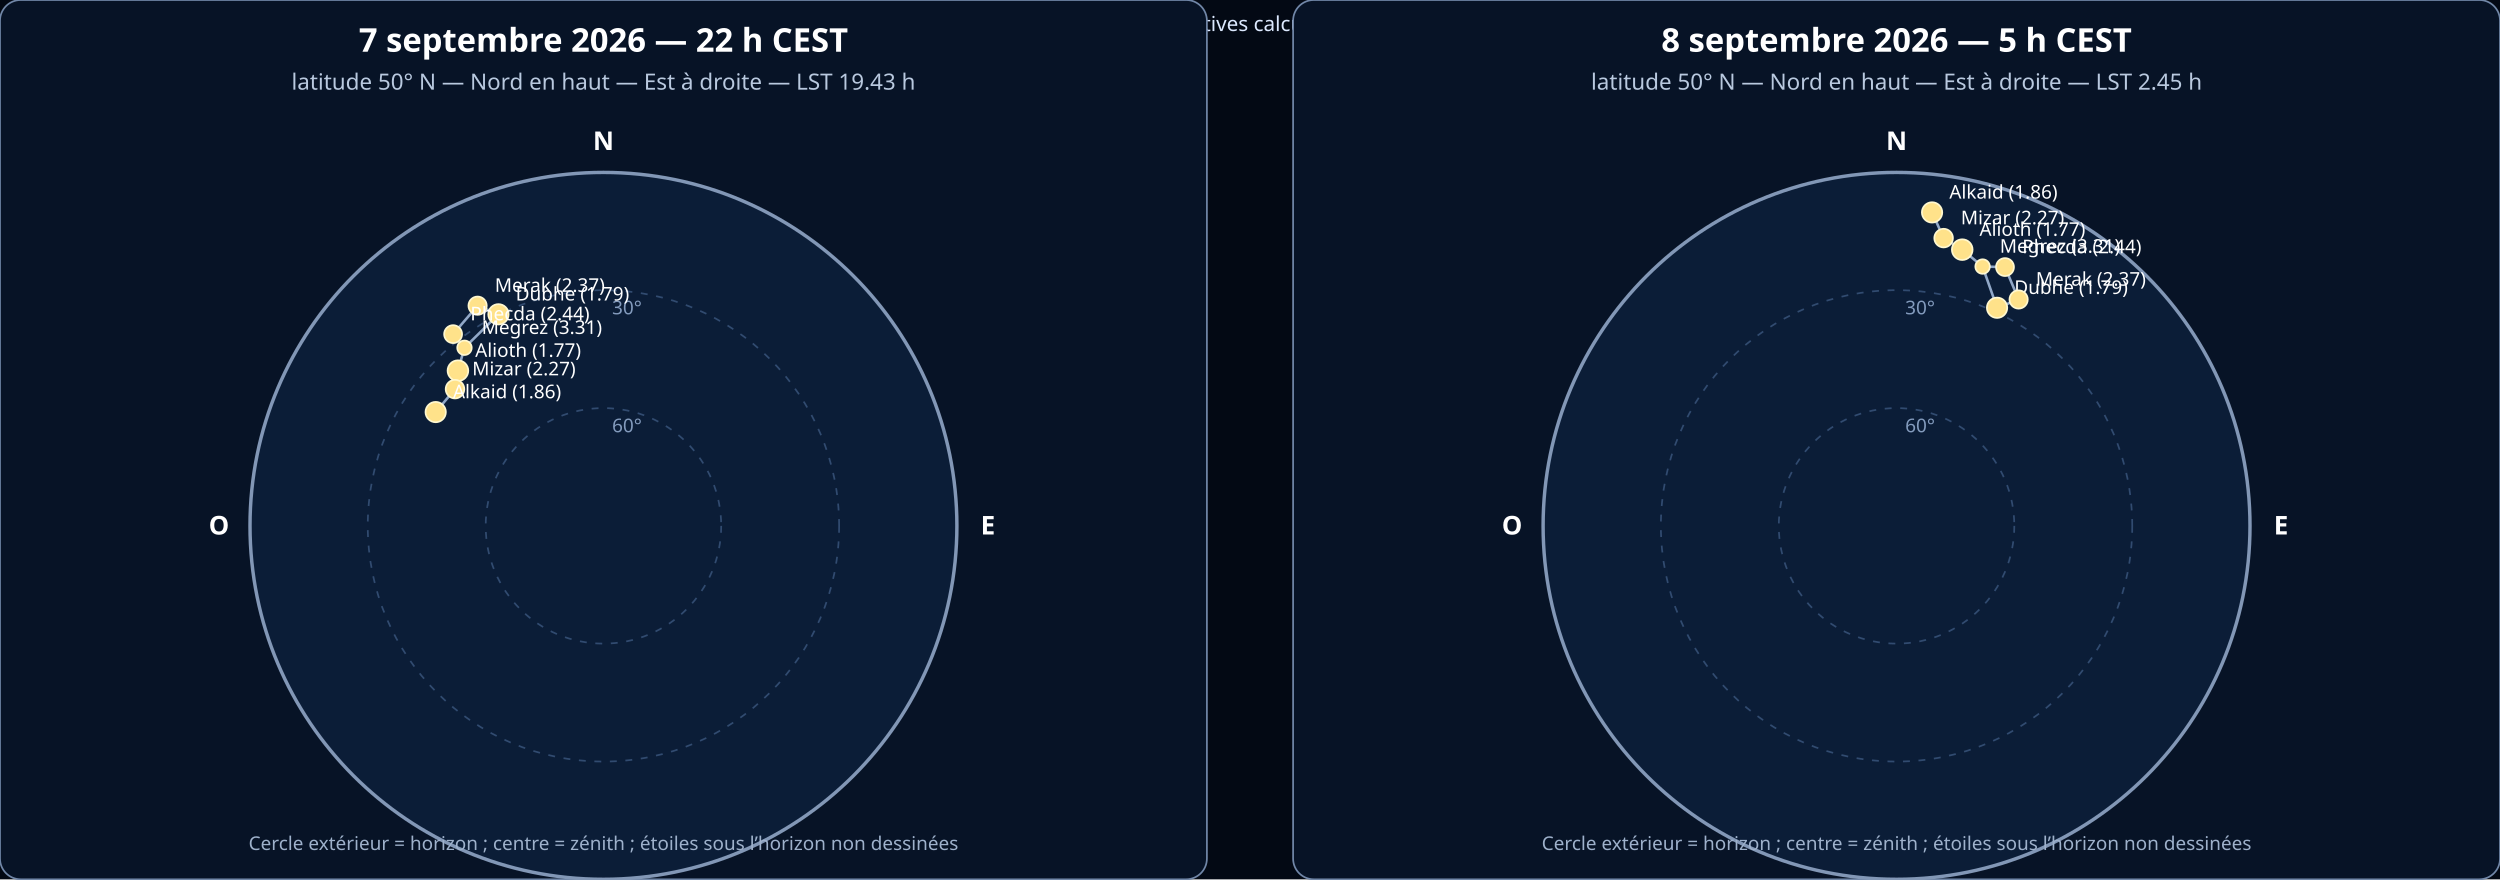
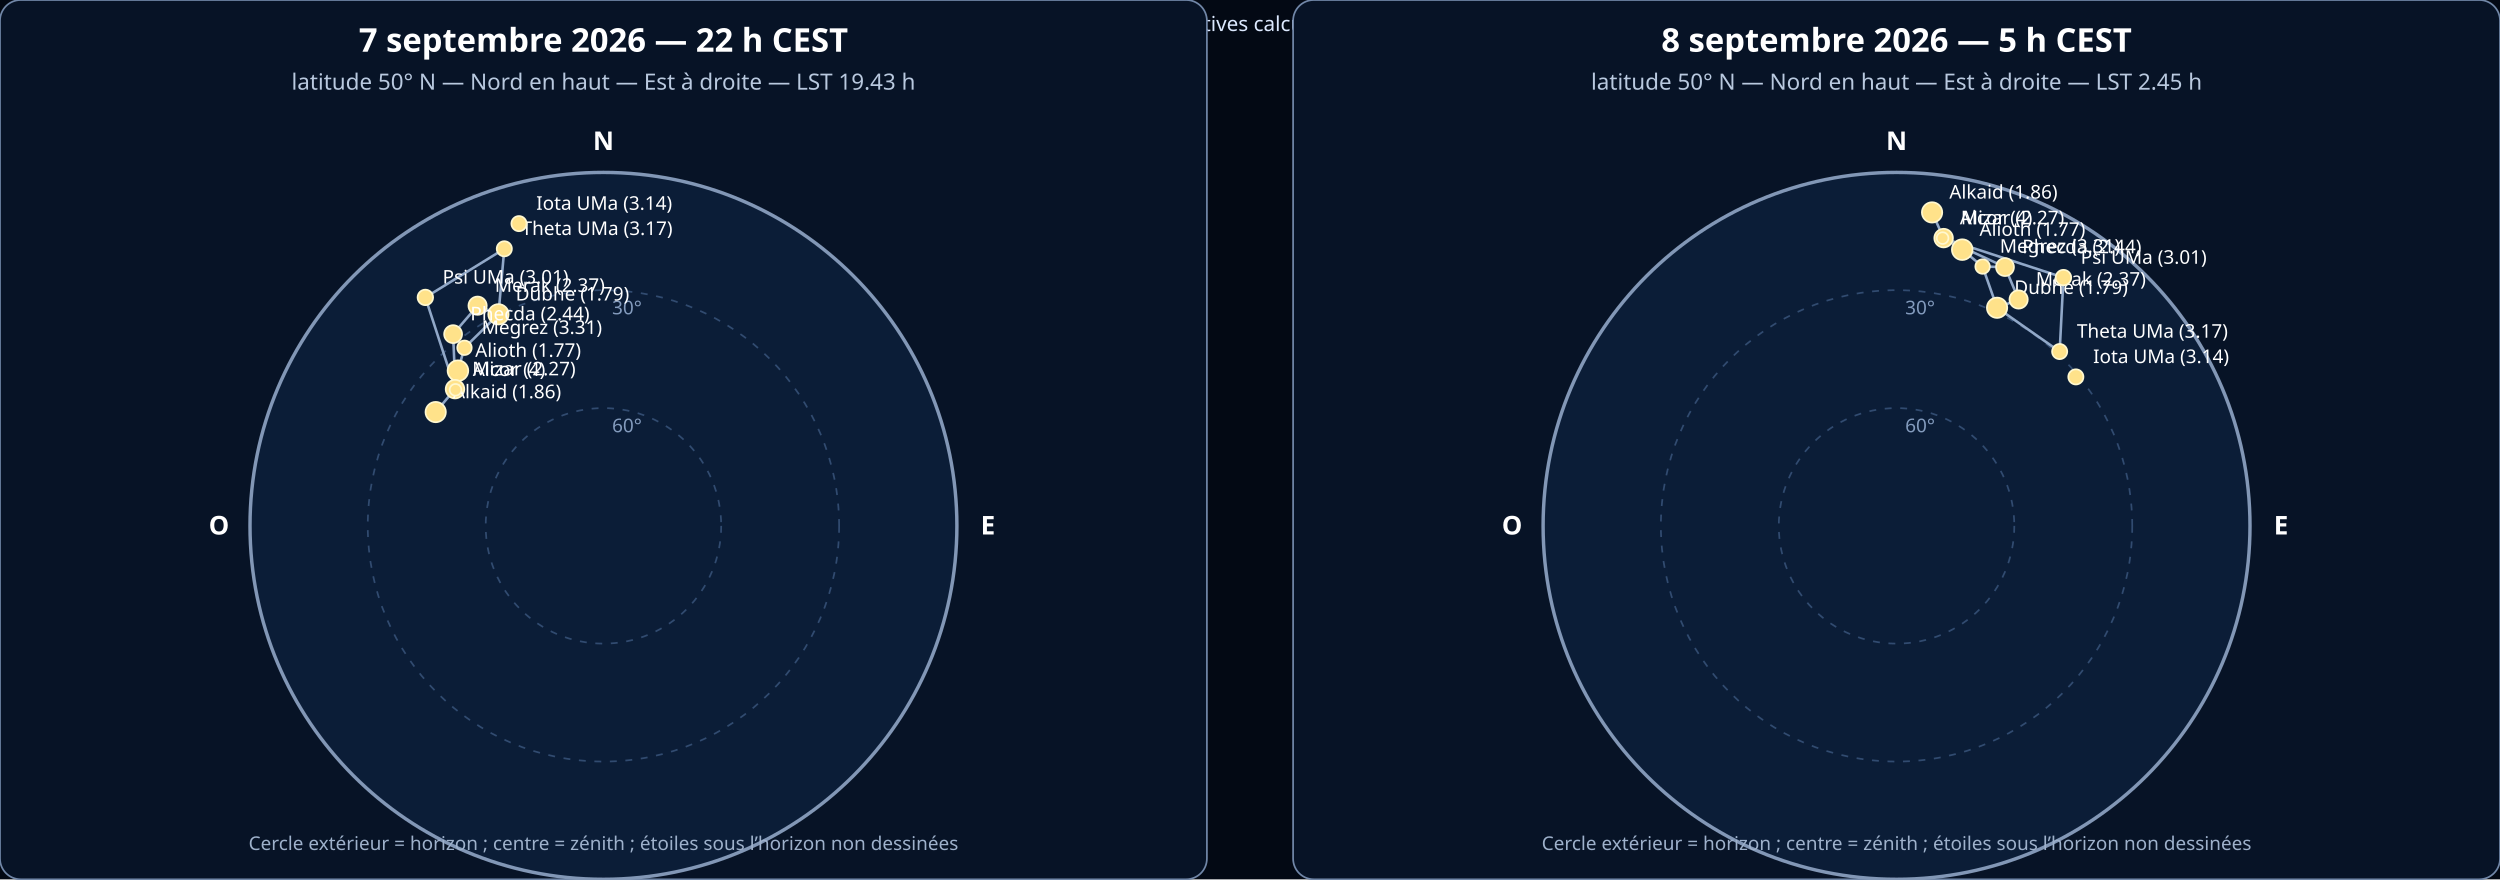
<svg xmlns="http://www.w3.org/2000/svg" viewBox="0 0 1450 510" role="img" aria-label="Grande Ourse — Ursa Major le 7 septembre 2026 à 22 heures et le 8 septembre à 5 heures en Belgique">
  <rect width="1450" height="510" fill="#030914" />
  <text x="725" y="18" text-anchor="middle" fill="#dce9ff" font-size="12" font-family="sans-serif">Vue locale du ciel — cartes indicatives calculées pour 50° N, longitude 4,5° E</text>
  <g>
    <rect x="0" y="0" width="700" height="510" rx="12" fill="#071326" stroke="#7187a8" />
    <text x="350" y="30" text-anchor="middle" fill="#ffffff" font-size="19" font-family="sans-serif" font-weight="bold">7 septembre 2026 — 22 h CEST</text>
    <text x="350" y="52" text-anchor="middle" fill="#b9c9df" font-size="13" font-family="sans-serif">latitude 50° N — Nord en haut — Est à droite — LST 19.43 h</text>
    <circle cx="350" cy="305" r="205" fill="#0b1d37" stroke="#8297b6" stroke-width="2" />
    <circle cx="350" cy="305" r="136.7" fill="none" stroke="#314b70" stroke-dasharray="4 5" />
    <text x="355" y="182.3" fill="#839bbd" font-size="11" font-family="sans-serif">30°</text>
    <circle cx="350" cy="305" r="68.3" fill="none" stroke="#314b70" stroke-dasharray="4 5" />
    <text x="355" y="250.7" fill="#839bbd" font-size="11" font-family="sans-serif">60°</text>
    <text x="350.0" y="87.0" text-anchor="middle" fill="#ffffff" font-size="15" font-family="sans-serif" font-weight="bold">N</text>
    <text x="573.0" y="310.0" text-anchor="middle" fill="#ffffff" font-size="15" font-family="sans-serif" font-weight="bold">E</text>
    <text x="350.0" y="533.0" text-anchor="middle" fill="#ffffff" font-size="15" font-family="sans-serif" font-weight="bold">S</text>
    <text x="127.0" y="310.0" text-anchor="middle" fill="#ffffff" font-size="15" font-family="sans-serif" font-weight="bold">O</text>
    <line x1="289.1" y1="182.3" x2="277.0" y2="177.3" stroke="#91a8c8" stroke-width="1.5" />
    <line x1="277.0" y1="177.3" x2="262.8" y2="193.8" stroke="#91a8c8" stroke-width="1.5" />
    <line x1="262.8" y1="193.8" x2="269.4" y2="201.7" stroke="#91a8c8" stroke-width="1.5" />
    <line x1="269.4" y1="201.7" x2="289.1" y2="182.3" stroke="#91a8c8" stroke-width="1.5" />
    <line x1="269.4" y1="201.7" x2="265.6" y2="215.0" stroke="#91a8c8" stroke-width="1.5" />
    <line x1="265.6" y1="215.0" x2="263.9" y2="225.7" stroke="#91a8c8" stroke-width="1.5" />
    <line x1="263.9" y1="225.7" x2="252.7" y2="239.0" stroke="#91a8c8" stroke-width="1.5" />
+     <line x1="262.8" y1="193.8" x2="264.2" y2="226.1" stroke="#91a8c8" stroke-width="1.5" />
+     <line x1="264.2" y1="226.1" x2="246.7" y2="172.5" stroke="#91a8c8" stroke-width="1.5" />
+     <line x1="246.7" y1="172.5" x2="292.5" y2="144.3" stroke="#91a8c8" stroke-width="1.5" />
+     <line x1="292.5" y1="144.3" x2="289.1" y2="182.3" stroke="#91a8c8" stroke-width="1.5" />
    <circle cx="289.1" cy="182.3" r="5.9" fill="#ffe28a" stroke="#fff8d0" />
    <text x="299.1" y="174.3" fill="#ffffff" font-size="11" font-family="sans-serif">Dubhe (1.79)</text>
    <circle cx="277.0" cy="177.3" r="5.3" fill="#ffe28a" stroke="#fff8d0" />
    <text x="287.0" y="169.3" fill="#ffffff" font-size="11" font-family="sans-serif">Merak (2.37)</text>
    <circle cx="262.8" cy="193.8" r="5.2" fill="#ffe28a" stroke="#fff8d0" />
    <text x="272.8" y="185.8" fill="#ffffff" font-size="11" font-family="sans-serif">Phecda (2.44)</text>
    <circle cx="269.4" cy="201.7" r="4.2" fill="#ffe28a" stroke="#fff8d0" />
    <text x="279.4" y="193.7" fill="#ffffff" font-size="11" font-family="sans-serif">Megrez (3.31)</text>
    <circle cx="265.6" cy="215.0" r="6.0" fill="#ffe28a" stroke="#fff8d0" />
    <text x="275.6" y="207.0" fill="#ffffff" font-size="11" font-family="sans-serif">Alioth (1.77)</text>
    <circle cx="263.9" cy="225.7" r="5.4" fill="#ffe28a" stroke="#fff8d0" />
    <text x="273.9" y="217.7" fill="#ffffff" font-size="11" font-family="sans-serif">Mizar (2.27)</text>
    <circle cx="252.7" cy="239.0" r="5.9" fill="#ffe28a" stroke="#fff8d0" />
    <text x="262.7" y="231.0" fill="#ffffff" font-size="11" font-family="sans-serif">Alkaid (1.86)</text>
+     <circle cx="264.2" cy="226.1" r="3.4" fill="#ffe28a" stroke="#fff8d0" />
+     <text x="274.2" y="218.1" fill="#ffffff" font-size="11" font-family="sans-serif">Alcor (4)</text>
+     <circle cx="246.7" cy="172.5" r="4.5" fill="#ffe28a" stroke="#fff8d0" />
+     <text x="256.7" y="164.5" fill="#ffffff" font-size="11" font-family="sans-serif">Psi UMa (3.01)</text>
+     <circle cx="292.5" cy="144.3" r="4.4" fill="#ffe28a" stroke="#fff8d0" />
+     <text x="302.5" y="136.3" fill="#ffffff" font-size="11" font-family="sans-serif">Theta UMa (3.17)</text>
+     <circle cx="301.0" cy="129.7" r="4.4" fill="#ffe28a" stroke="#fff8d0" />
+     <text x="311.0" y="121.7" fill="#ffffff" font-size="11" font-family="sans-serif">Iota UMa (3.14)</text>
    <text x="350" y="493" text-anchor="middle" fill="#9eb1cb" font-size="11" font-family="sans-serif">Cercle extérieur = horizon ; centre = zénith ; étoiles sous l’horizon non dessinées</text>
  </g>
  <g>
    <rect x="750" y="0" width="700" height="510" rx="12" fill="#071326" stroke="#7187a8" />
    <text x="1100" y="30" text-anchor="middle" fill="#ffffff" font-size="19" font-family="sans-serif" font-weight="bold">8 septembre 2026 — 5 h CEST</text>
    <text x="1100" y="52" text-anchor="middle" fill="#b9c9df" font-size="13" font-family="sans-serif">latitude 50° N — Nord en haut — Est à droite — LST 2.45 h</text>
    <circle cx="1100" cy="305" r="205" fill="#0b1d37" stroke="#8297b6" stroke-width="2" />
    <circle cx="1100" cy="305" r="136.7" fill="none" stroke="#314b70" stroke-dasharray="4 5" />
    <text x="1105" y="182.3" fill="#839bbd" font-size="11" font-family="sans-serif">30°</text>
    <circle cx="1100" cy="305" r="68.3" fill="none" stroke="#314b70" stroke-dasharray="4 5" />
    <text x="1105" y="250.7" fill="#839bbd" font-size="11" font-family="sans-serif">60°</text>
    <text x="1100.0" y="87.0" text-anchor="middle" fill="#ffffff" font-size="15" font-family="sans-serif" font-weight="bold">N</text>
    <text x="1323.0" y="310.0" text-anchor="middle" fill="#ffffff" font-size="15" font-family="sans-serif" font-weight="bold">E</text>
    <text x="1100.0" y="533.0" text-anchor="middle" fill="#ffffff" font-size="15" font-family="sans-serif" font-weight="bold">S</text>
    <text x="877.0" y="310.0" text-anchor="middle" fill="#ffffff" font-size="15" font-family="sans-serif" font-weight="bold">O</text>
    <line x1="1158.3" y1="178.5" x2="1170.8" y2="173.7" stroke="#91a8c8" stroke-width="1.5" />
    <line x1="1170.8" y1="173.7" x2="1162.9" y2="154.9" stroke="#91a8c8" stroke-width="1.5" />
    <line x1="1162.9" y1="154.9" x2="1149.9" y2="154.6" stroke="#91a8c8" stroke-width="1.5" />
    <line x1="1149.9" y1="154.6" x2="1158.3" y2="178.5" stroke="#91a8c8" stroke-width="1.5" />
    <line x1="1149.9" y1="154.6" x2="1138.1" y2="144.8" stroke="#91a8c8" stroke-width="1.5" />
    <line x1="1138.1" y1="144.8" x2="1127.3" y2="138.1" stroke="#91a8c8" stroke-width="1.5" />
    <line x1="1127.3" y1="138.1" x2="1120.6" y2="123.2" stroke="#91a8c8" stroke-width="1.5" />
+     <line x1="1162.9" y1="154.9" x2="1126.7" y2="138.1" stroke="#91a8c8" stroke-width="1.5" />
+     <line x1="1126.7" y1="138.1" x2="1196.8" y2="161.0" stroke="#91a8c8" stroke-width="1.5" />
+     <line x1="1196.8" y1="161.0" x2="1194.6" y2="203.9" stroke="#91a8c8" stroke-width="1.5" />
+     <line x1="1194.6" y1="203.9" x2="1158.3" y2="178.5" stroke="#91a8c8" stroke-width="1.5" />
    <circle cx="1158.3" cy="178.5" r="5.9" fill="#ffe28a" stroke="#fff8d0" />
    <text x="1168.3" y="170.5" fill="#ffffff" font-size="11" font-family="sans-serif">Dubhe (1.79)</text>
    <circle cx="1170.8" cy="173.7" r="5.3" fill="#ffe28a" stroke="#fff8d0" />
    <text x="1180.8" y="165.7" fill="#ffffff" font-size="11" font-family="sans-serif">Merak (2.37)</text>
    <circle cx="1162.9" cy="154.9" r="5.2" fill="#ffe28a" stroke="#fff8d0" />
    <text x="1172.9" y="146.9" fill="#ffffff" font-size="11" font-family="sans-serif">Phecda (2.44)</text>
    <circle cx="1149.9" cy="154.6" r="4.2" fill="#ffe28a" stroke="#fff8d0" />
    <text x="1159.9" y="146.6" fill="#ffffff" font-size="11" font-family="sans-serif">Megrez (3.31)</text>
    <circle cx="1138.1" cy="144.8" r="6.0" fill="#ffe28a" stroke="#fff8d0" />
    <text x="1148.1" y="136.8" fill="#ffffff" font-size="11" font-family="sans-serif">Alioth (1.77)</text>
    <circle cx="1127.3" cy="138.1" r="5.4" fill="#ffe28a" stroke="#fff8d0" />
    <text x="1137.3" y="130.1" fill="#ffffff" font-size="11" font-family="sans-serif">Mizar (2.27)</text>
    <circle cx="1120.6" cy="123.2" r="5.9" fill="#ffe28a" stroke="#fff8d0" />
    <text x="1130.6" y="115.2" fill="#ffffff" font-size="11" font-family="sans-serif">Alkaid (1.86)</text>
+     <circle cx="1126.7" cy="138.1" r="3.4" fill="#ffe28a" stroke="#fff8d0" />
+     <text x="1136.7" y="130.1" fill="#ffffff" font-size="11" font-family="sans-serif">Alcor (4)</text>
+     <circle cx="1196.8" cy="161.0" r="4.5" fill="#ffe28a" stroke="#fff8d0" />
+     <text x="1206.8" y="153.0" fill="#ffffff" font-size="11" font-family="sans-serif">Psi UMa (3.01)</text>
+     <circle cx="1194.6" cy="203.9" r="4.4" fill="#ffe28a" stroke="#fff8d0" />
+     <text x="1204.6" y="195.9" fill="#ffffff" font-size="11" font-family="sans-serif">Theta UMa (3.17)</text>
+     <circle cx="1204.0" cy="218.6" r="4.4" fill="#ffe28a" stroke="#fff8d0" />
+     <text x="1214.0" y="210.6" fill="#ffffff" font-size="11" font-family="sans-serif">Iota UMa (3.14)</text>
    <text x="1100" y="493" text-anchor="middle" fill="#9eb1cb" font-size="11" font-family="sans-serif">Cercle extérieur = horizon ; centre = zénith ; étoiles sous l’horizon non dessinées</text>
  </g>
</svg>
